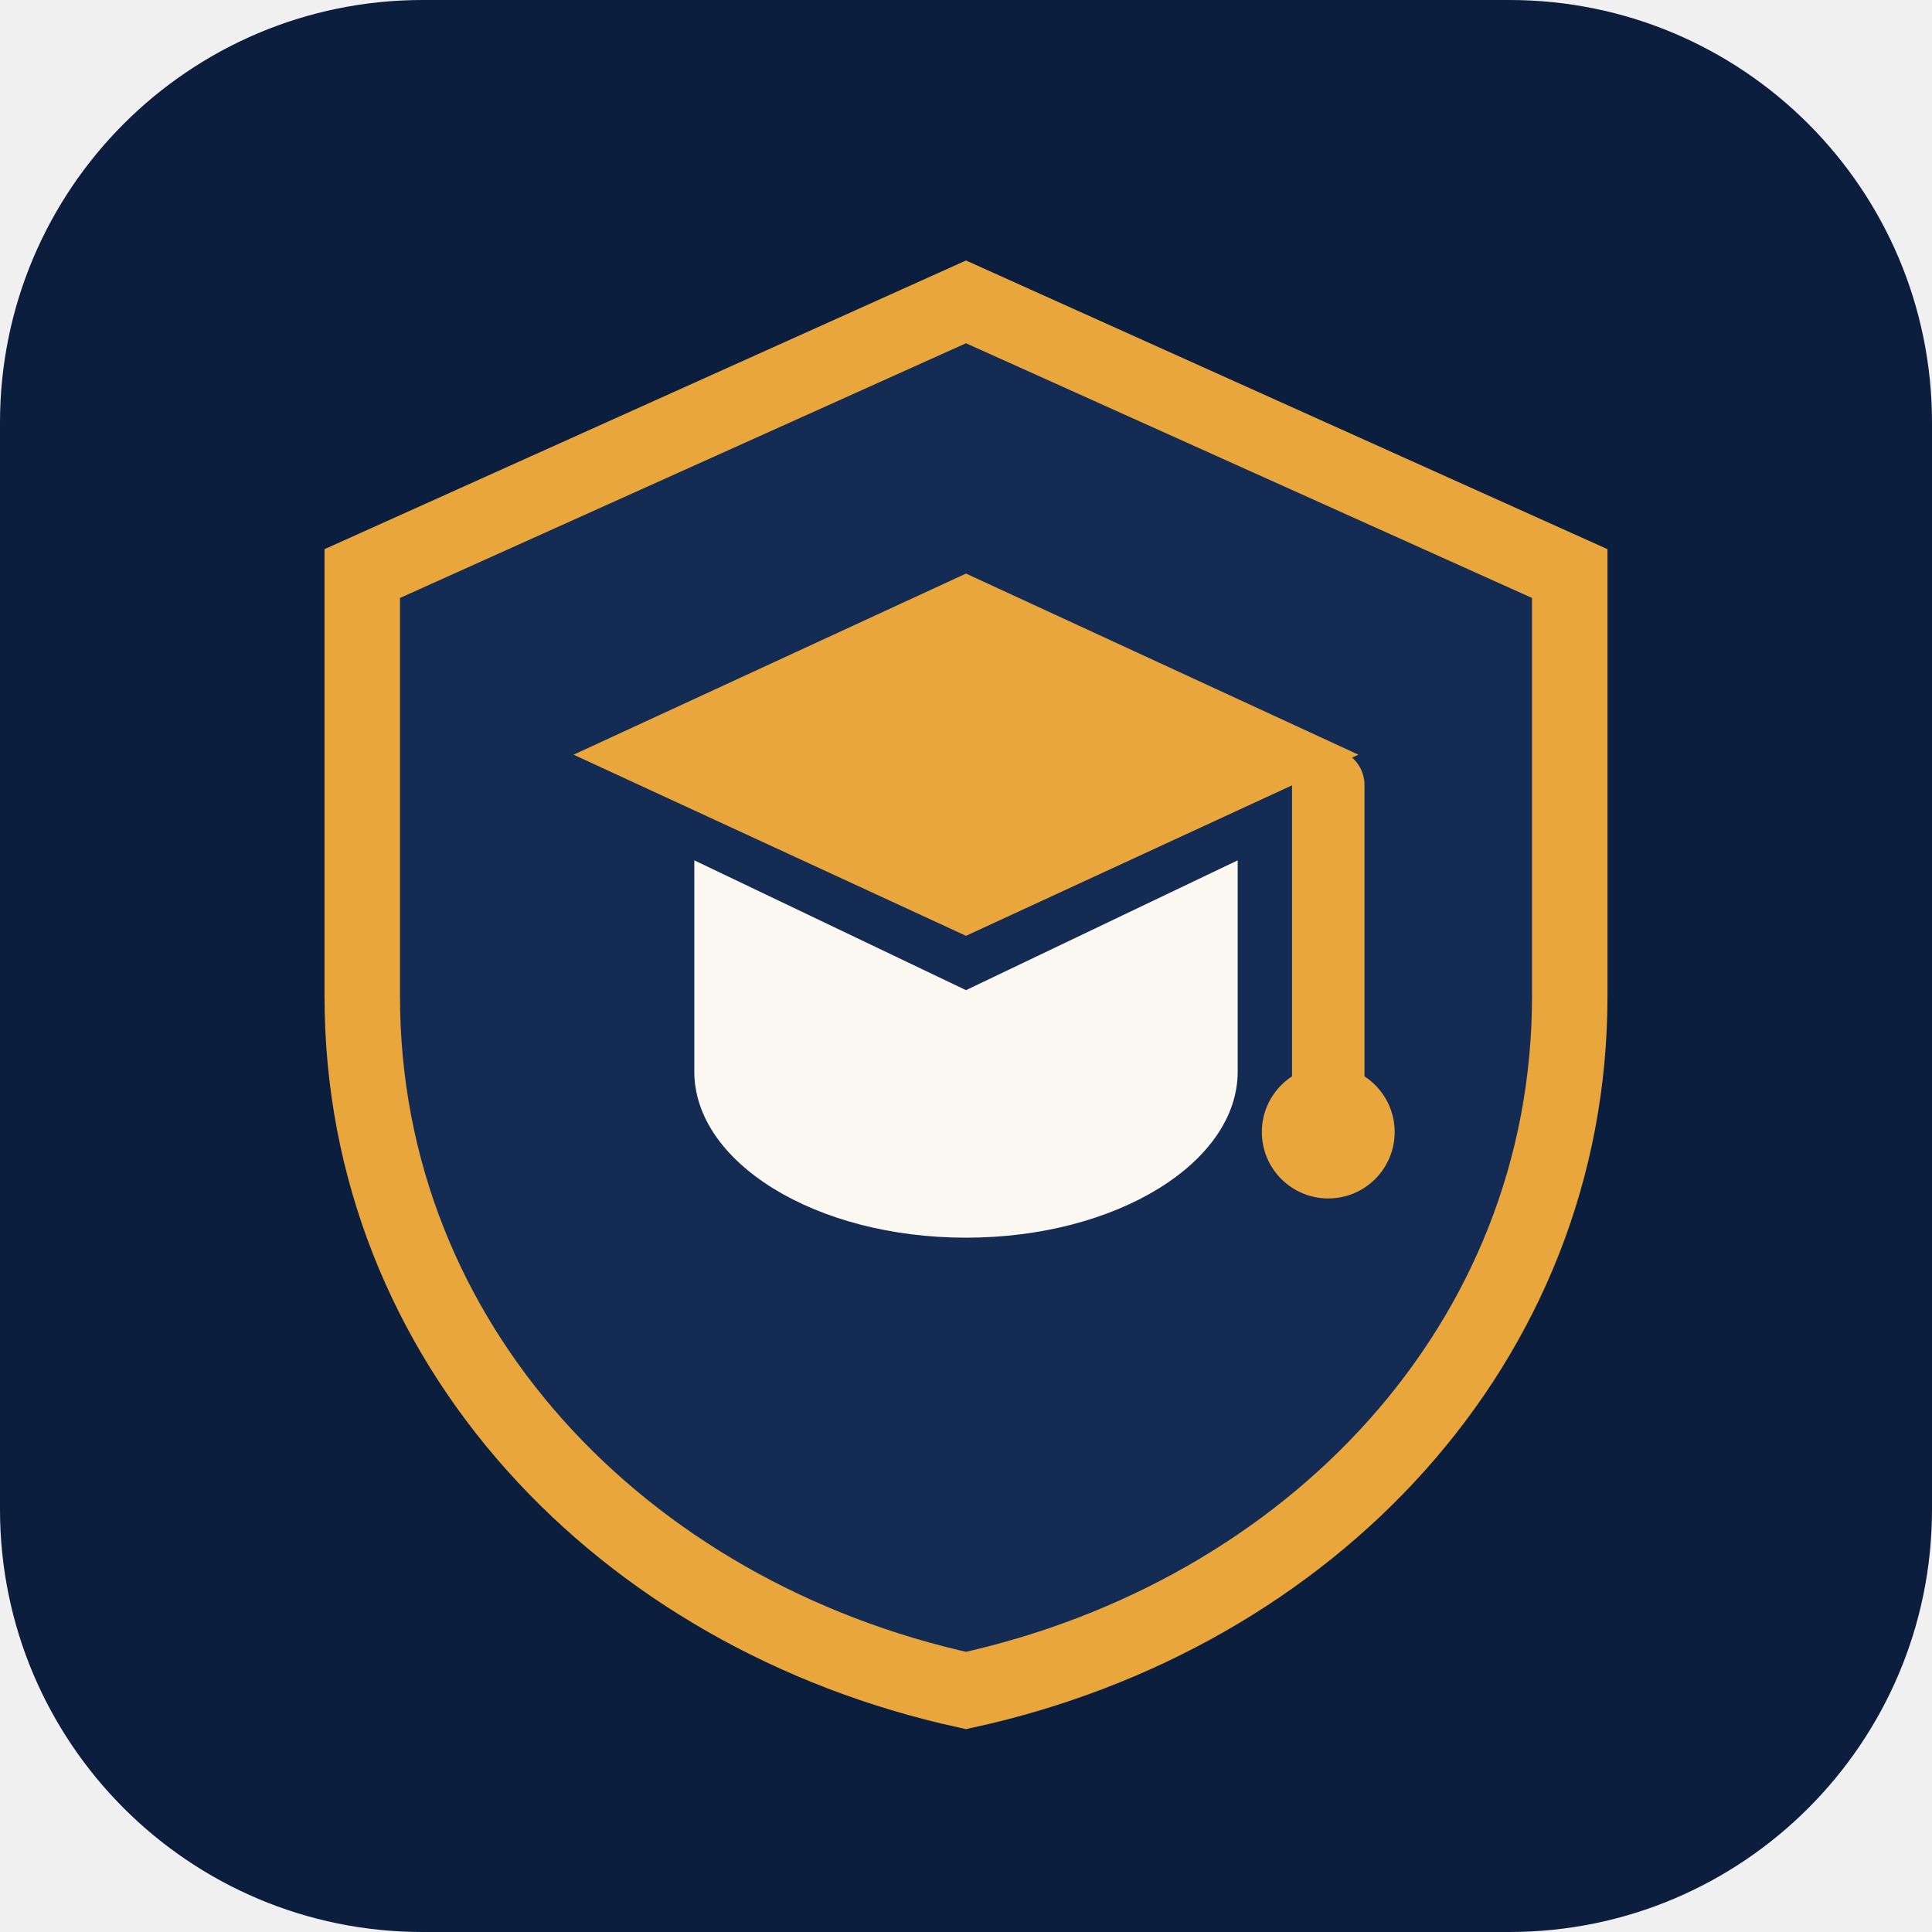
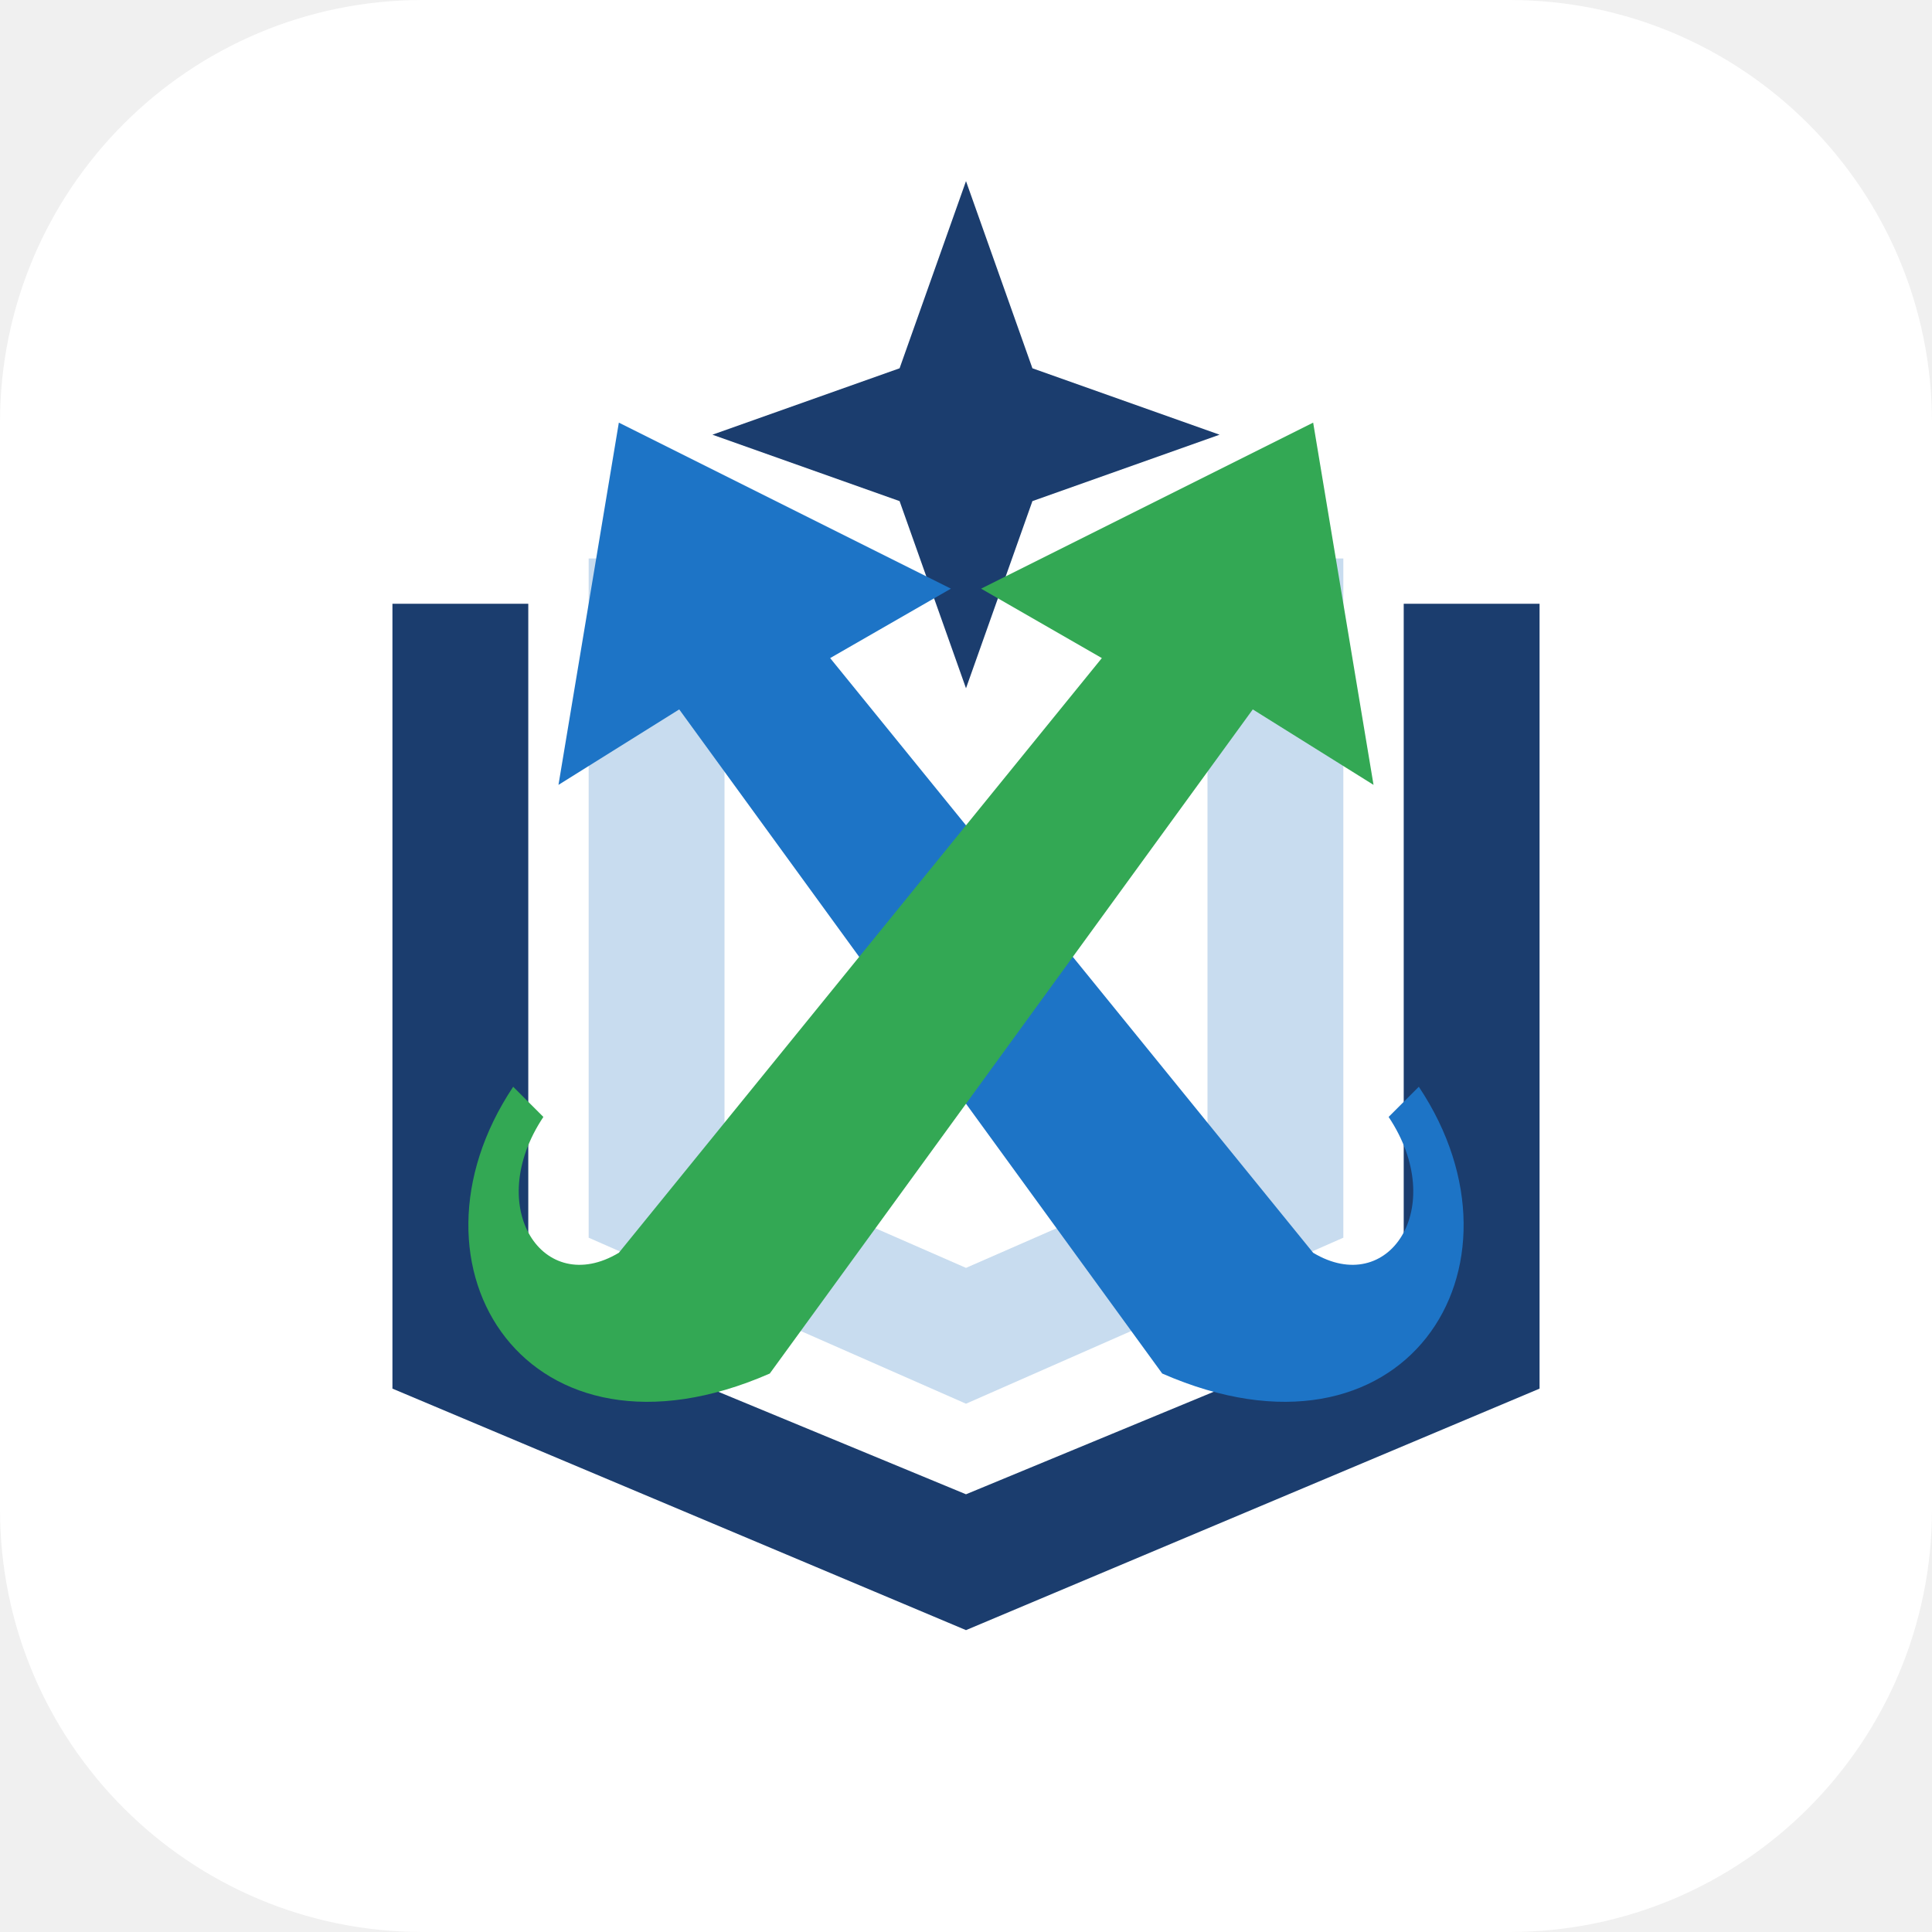
<svg xmlns="http://www.w3.org/2000/svg" viewBox="0 0 64 64" fill="none">
-   <rect width="64" height="64" rx="14" fill="#0B1E3D" />
-   <path d="M32 10L52 19V33C52 44.5 43.4 53.5 32 56C20.6 53.5 12 44.5 12 33V19L32 10Z" fill="#142B54" stroke="#E8A63C" stroke-width="2.5" />
-   <path d="M32 19L45 25L32 31L19 25L32 19Z" fill="#E8A63C" />
-   <path d="M23 28.5V35.5C23 38.5 27 41 32 41C37 41 41 38.5 41 35.5V28.5L32 32.8L23 28.5Z" fill="#FBF8F2" />
-   <path d="M44 26V36" stroke="#E8A63C" stroke-width="2.4" stroke-linecap="round" />
-   <circle cx="44" cy="37.5" r="2.2" fill="#E8A63C" />
+   <rect width="64" height="64" rx="14" fill="#FFFFFF" />
+   <path d="M32 6L34.2 12.2L40.4 14.4L34.2 16.6L32 22.8L29.8 16.6L23.6 14.4L29.8 12.2L32 6Z" fill="#1B3D6E" />
+   <path d="M13 20H17.5V43.5L32 49.5L46.5 43.5V20H51V46L32 54L13 46V20Z" fill="#1B3D6E" />
+   <path d="M19.5 18.5H24V38.5L32 42L40 38.5V18.5H44.5V41L32 46.5L19.5 41V18.5Z" fill="#3B82C4" opacity="0.28" />
+   <path d="M47 36C51 42 46.5 49 38.5 45.5L22.5 23.5L18.5 26L20.5 14L31.5 19.5L27.5 21.8L43.5 41.5C46 43 48 40 46 37Z" fill="#1D74C6" />
+   <path d="M17 36C13 42 17.5 49 25.5 45.5L41.5 23.5L45.5 26L43.5 14L32.5 19.5L36.5 21.8L20.5 41.5C18 43 16 40 18 37Z" fill="#33A854" />
</svg>
